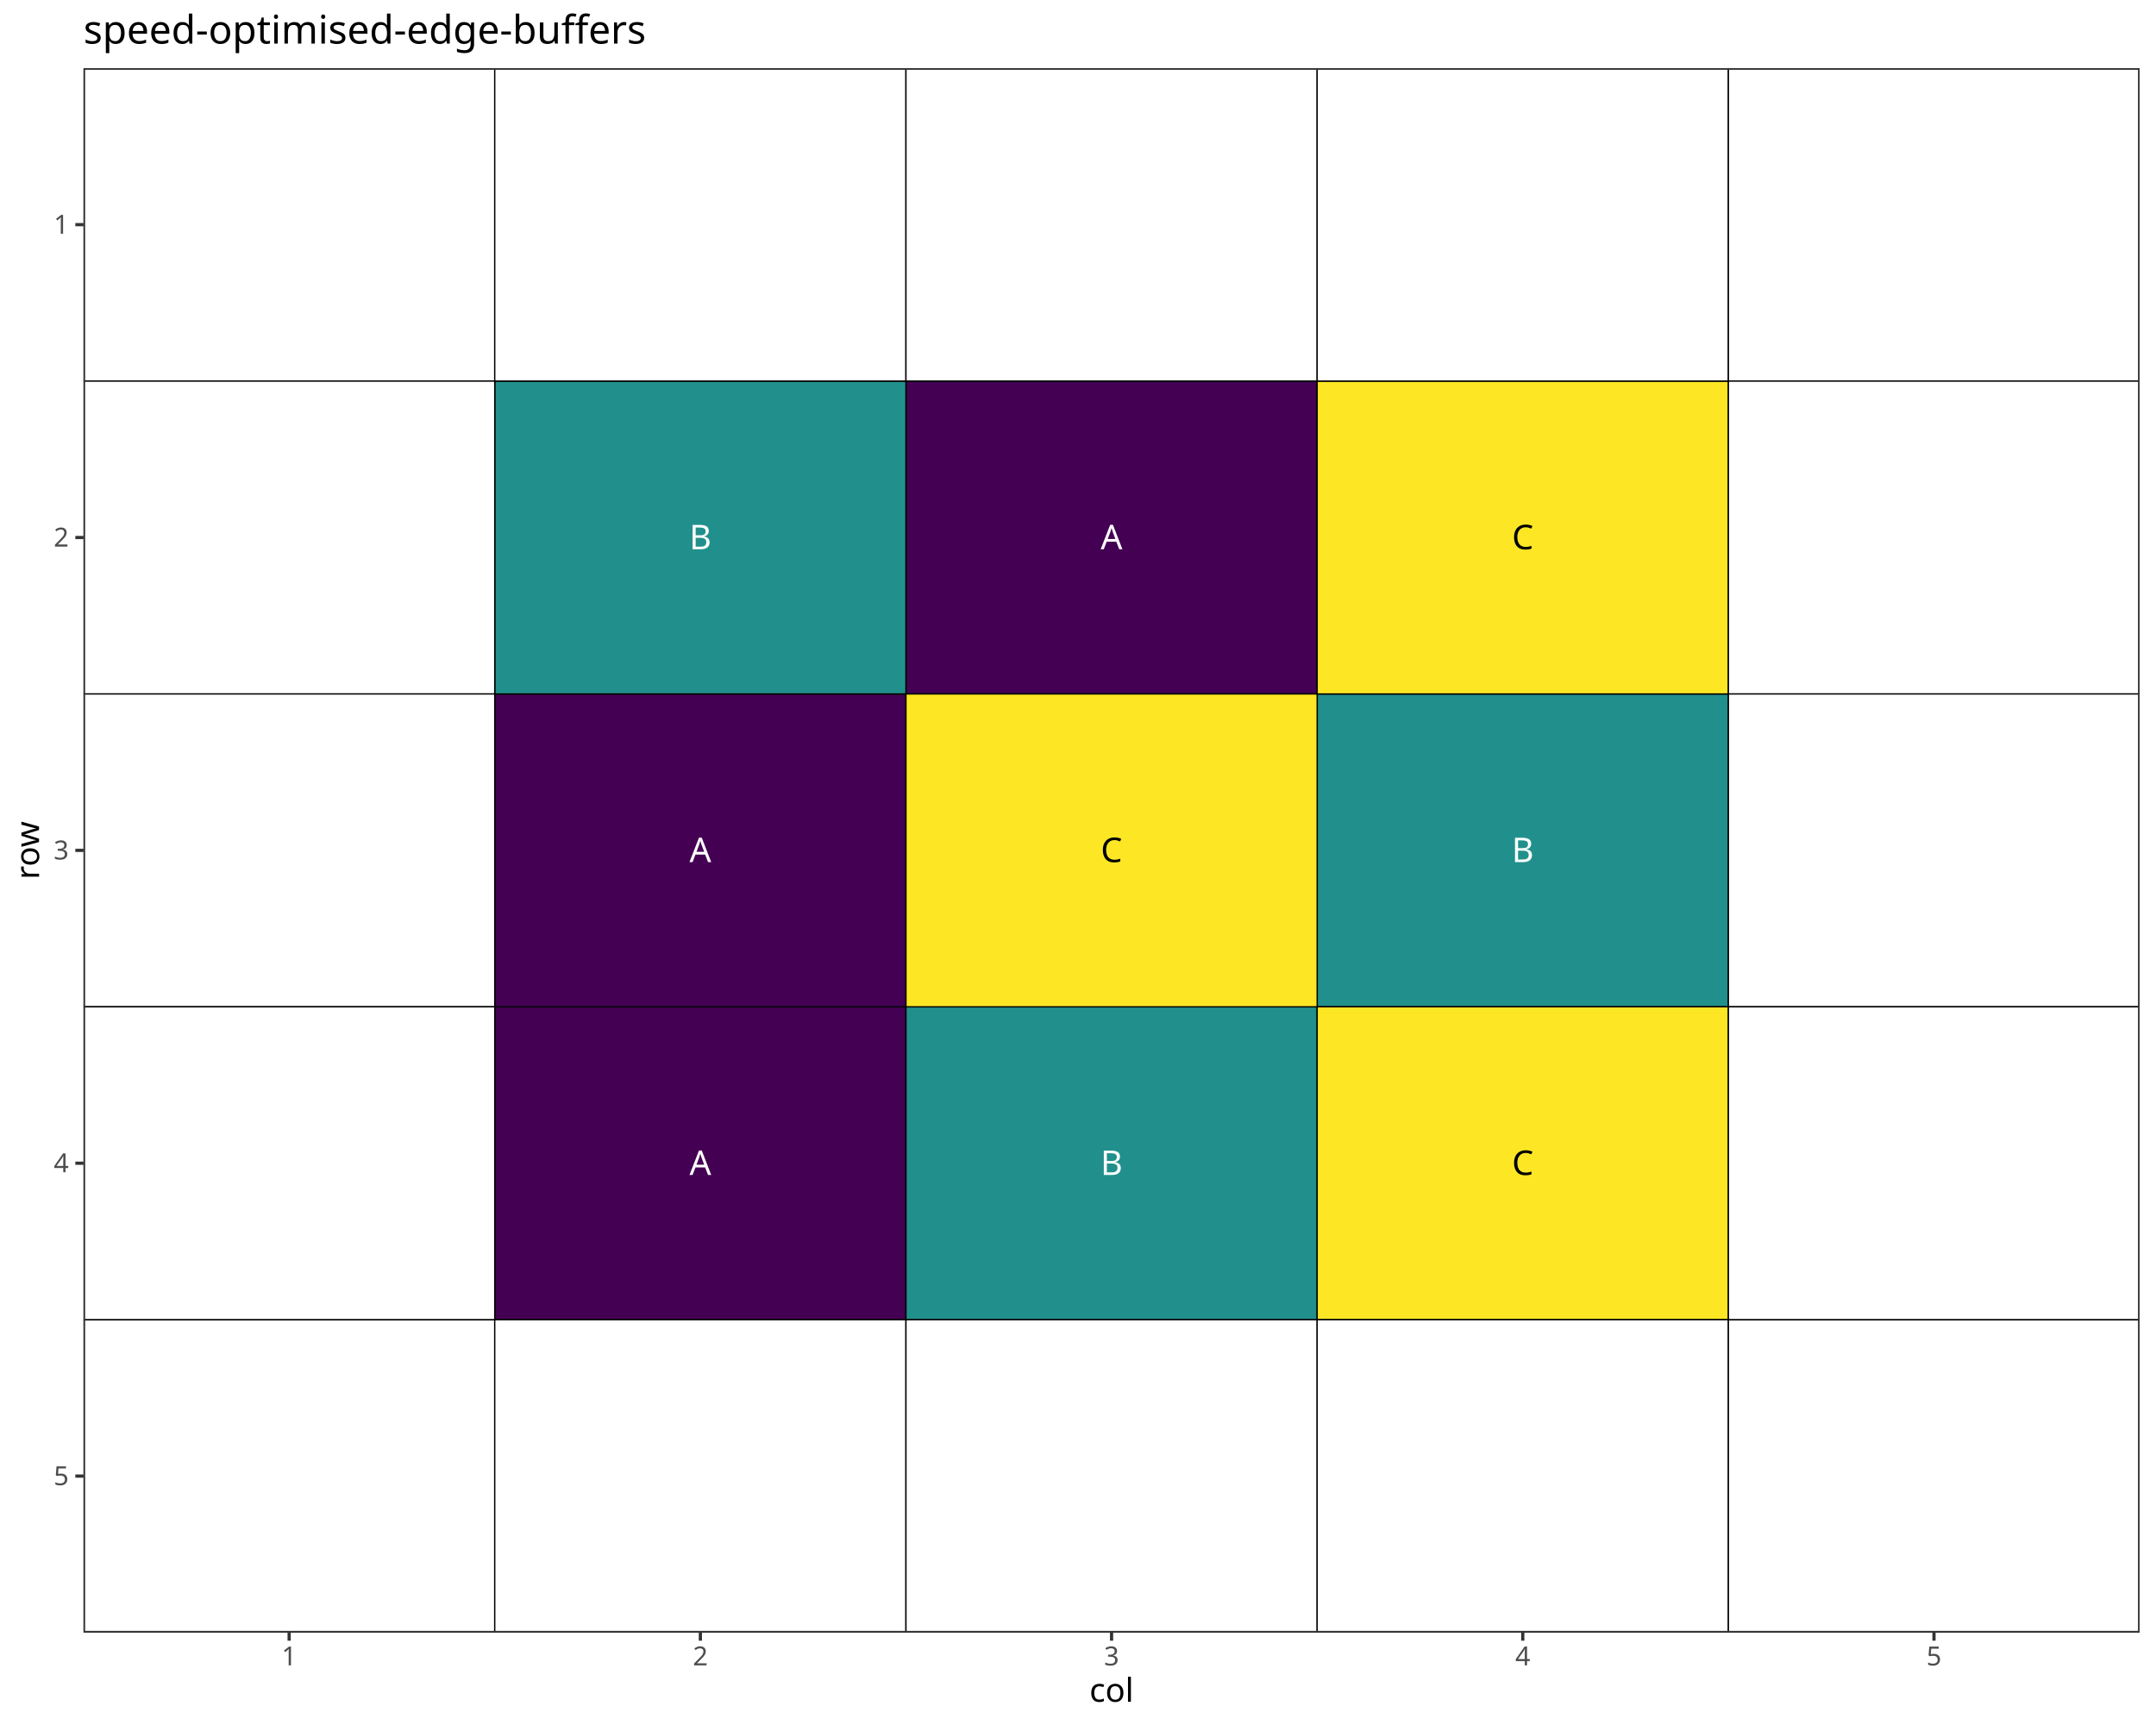
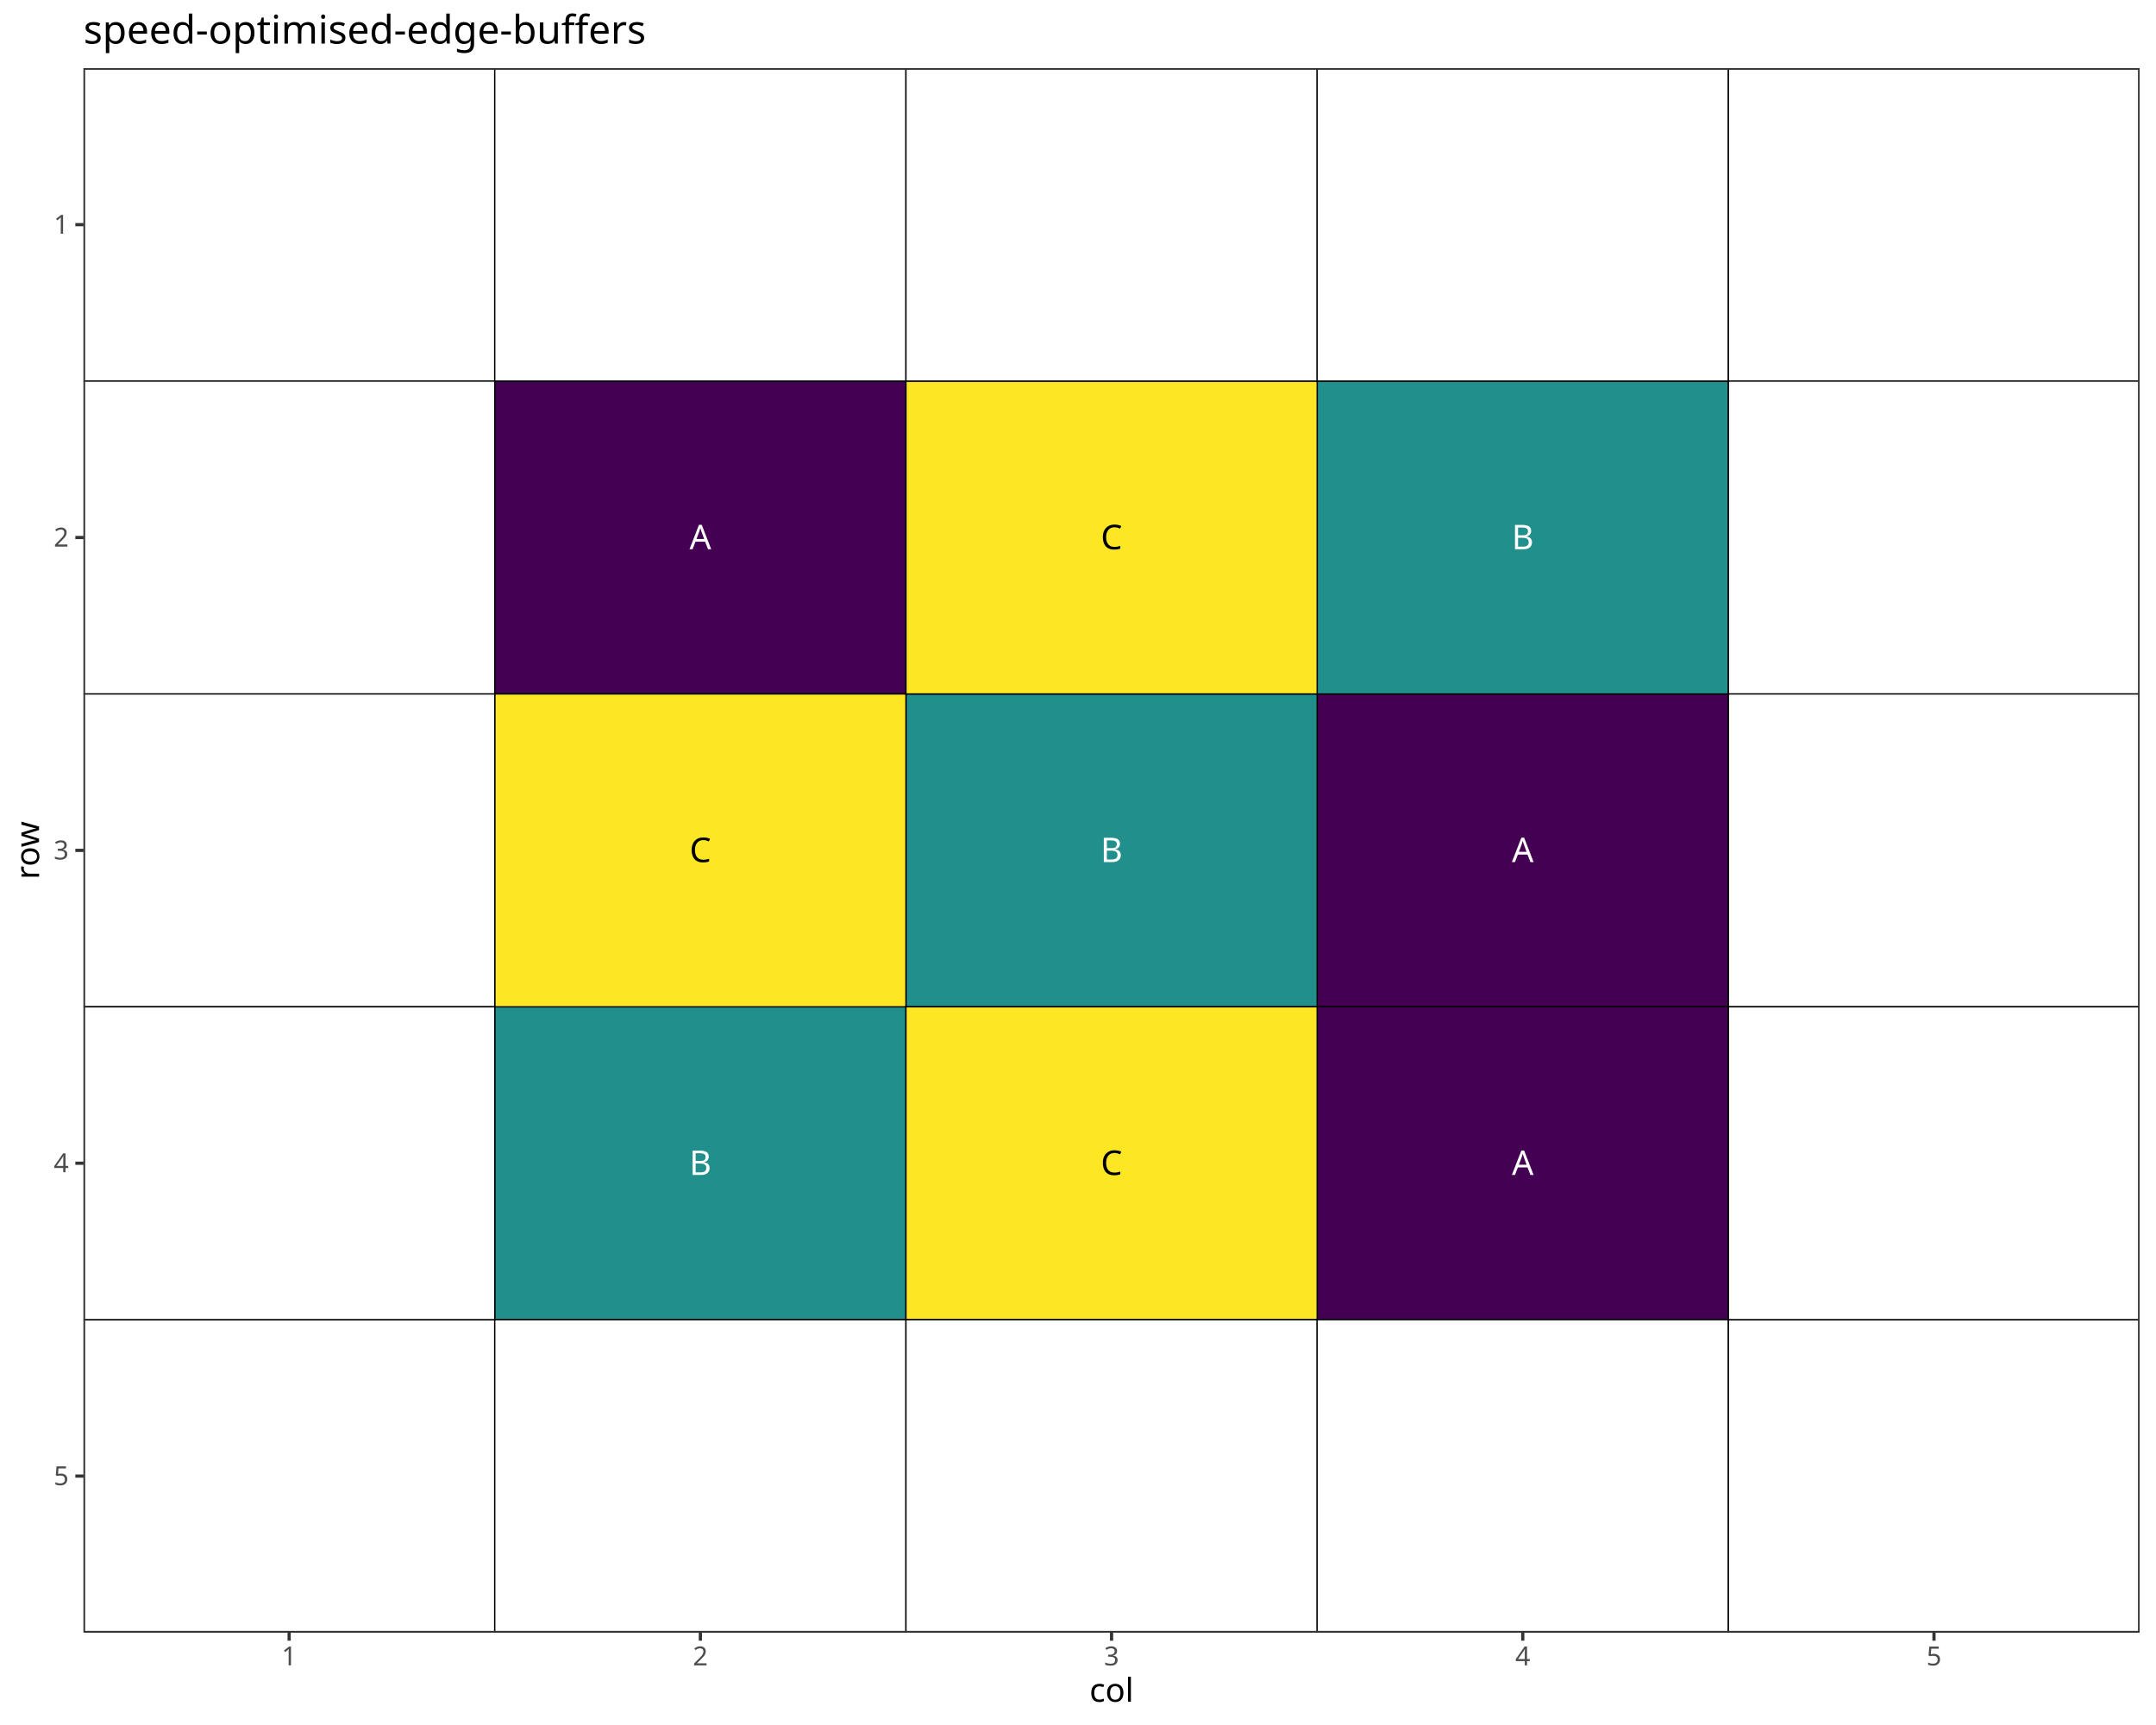
<svg xmlns="http://www.w3.org/2000/svg" class="svglite" data-engine-version="2.0" width="720.00pt" height="576.00pt" viewBox="0 0 720.00 576.00">
  <defs>
    <style type="text/css">
    .svglite line, .svglite polyline, .svglite polygon, .svglite path, .svglite rect, .svglite circle {
      fill: none;
      stroke: #000000;
      stroke-linecap: round;
      stroke-linejoin: round;
      stroke-miterlimit: 10.00;
    }
  </style>
  </defs>
  <rect width="100%" height="100%" style="stroke: none; fill: #FFFFFF;" />
  <defs>
    <clipPath id="cpMC4wMHw3MjAuMDB8MC4wMHw1NzYuMDA=">
      <rect x="0.00" y="0.00" width="720.00" height="576.00" />
    </clipPath>
  </defs>
  <g clip-path="url(#cpMC4wMHw3MjAuMDB8MC4wMHw1NzYuMDA=)">
    <rect x="0.00" y="0.00" width="720.00" height="576.00" style="stroke-width: 1.07; stroke: #FFFFFF; fill: #FFFFFF;" />
  </g>
  <defs>
    <clipPath id="cpMjcuOTB8NzE0LjUyfDIyLjc4fDU0NS4xMQ==">
      <rect x="27.90" y="22.78" width="686.62" height="522.33" />
    </clipPath>
  </defs>
  <g clip-path="url(#cpMjcuOTB8NzE0LjUyfDIyLjc4fDU0NS4xMQ==)">
    <rect x="27.90" y="22.78" width="686.62" height="522.33" style="stroke-width: 1.07; stroke: none; fill: #FFFFFF;" />
    <polyline points="27.90,22.78 714.52,22.78 " style="stroke-width: 0.53; stroke: #EBEBEB; stroke-linecap: butt;" />
    <polyline points="27.90,127.25 714.52,127.25 " style="stroke-width: 0.53; stroke: #EBEBEB; stroke-linecap: butt;" />
    <polyline points="27.90,231.72 714.52,231.72 " style="stroke-width: 0.53; stroke: #EBEBEB; stroke-linecap: butt;" />
    <polyline points="27.90,336.18 714.52,336.18 " style="stroke-width: 0.53; stroke: #EBEBEB; stroke-linecap: butt;" />
    <polyline points="27.90,440.65 714.52,440.65 " style="stroke-width: 0.53; stroke: #EBEBEB; stroke-linecap: butt;" />
    <polyline points="27.90,545.11 714.52,545.11 " style="stroke-width: 0.53; stroke: #EBEBEB; stroke-linecap: butt;" />
    <polyline points="27.90,545.11 27.90,22.78 " style="stroke-width: 0.53; stroke: #EBEBEB; stroke-linecap: butt;" />
    <polyline points="165.22,545.11 165.22,22.78 " style="stroke-width: 0.53; stroke: #EBEBEB; stroke-linecap: butt;" />
    <polyline points="302.55,545.11 302.55,22.78 " style="stroke-width: 0.53; stroke: #EBEBEB; stroke-linecap: butt;" />
    <polyline points="439.87,545.11 439.87,22.78 " style="stroke-width: 0.53; stroke: #EBEBEB; stroke-linecap: butt;" />
    <polyline points="577.20,545.11 577.20,22.78 " style="stroke-width: 0.53; stroke: #EBEBEB; stroke-linecap: butt;" />
    <polyline points="714.52,545.11 714.52,22.78 " style="stroke-width: 0.53; stroke: #EBEBEB; stroke-linecap: butt;" />
    <polyline points="27.90,75.02 714.52,75.02 " style="stroke-width: 1.07; stroke: #EBEBEB; stroke-linecap: butt;" />
    <polyline points="27.90,179.48 714.52,179.48 " style="stroke-width: 1.07; stroke: #EBEBEB; stroke-linecap: butt;" />
    <polyline points="27.90,283.95 714.52,283.95 " style="stroke-width: 1.07; stroke: #EBEBEB; stroke-linecap: butt;" />
    <polyline points="27.90,388.41 714.52,388.41 " style="stroke-width: 1.07; stroke: #EBEBEB; stroke-linecap: butt;" />
    <polyline points="27.90,492.88 714.52,492.88 " style="stroke-width: 1.07; stroke: #EBEBEB; stroke-linecap: butt;" />
    <polyline points="96.56,545.11 96.56,22.78 " style="stroke-width: 1.07; stroke: #EBEBEB; stroke-linecap: butt;" />
    <polyline points="233.89,545.11 233.89,22.78 " style="stroke-width: 1.07; stroke: #EBEBEB; stroke-linecap: butt;" />
    <polyline points="371.21,545.11 371.21,22.78 " style="stroke-width: 1.07; stroke: #EBEBEB; stroke-linecap: butt;" />
    <polyline points="508.53,545.11 508.53,22.78 " style="stroke-width: 1.07; stroke: #EBEBEB; stroke-linecap: butt;" />
    <polyline points="645.86,545.11 645.86,22.78 " style="stroke-width: 1.07; stroke: #EBEBEB; stroke-linecap: butt;" />
-     <rect x="165.22" y="336.18" width="137.32" height="104.47" style="stroke-width: 0.43; stroke-linecap: butt; stroke-linejoin: miter; fill: #440154;" />
-     <rect x="302.55" y="127.25" width="137.32" height="104.47" style="stroke-width: 0.43; stroke-linecap: butt; stroke-linejoin: miter; fill: #440154;" />
-     <rect x="165.22" y="231.72" width="137.32" height="104.47" style="stroke-width: 0.43; stroke-linecap: butt; stroke-linejoin: miter; fill: #440154;" />
-     <rect x="165.22" y="127.25" width="137.32" height="104.47" style="stroke-width: 0.43; stroke-linecap: butt; stroke-linejoin: miter; fill: #21908C;" />
-     <rect x="439.87" y="231.72" width="137.32" height="104.47" style="stroke-width: 0.43; stroke-linecap: butt; stroke-linejoin: miter; fill: #21908C;" />
-     <rect x="302.55" y="336.18" width="137.32" height="104.47" style="stroke-width: 0.43; stroke-linecap: butt; stroke-linejoin: miter; fill: #21908C;" />
-     <rect x="302.55" y="231.72" width="137.32" height="104.47" style="stroke-width: 0.43; stroke-linecap: butt; stroke-linejoin: miter; fill: #FDE725;" />
-     <rect x="439.87" y="127.25" width="137.32" height="104.47" style="stroke-width: 0.43; stroke-linecap: butt; stroke-linejoin: miter; fill: #FDE725;" />
-     <rect x="439.87" y="336.18" width="137.32" height="104.47" style="stroke-width: 0.43; stroke-linecap: butt; stroke-linejoin: miter; fill: #FDE725;" />
+     <rect x="165.22" y="127.25" width="137.32" height="104.47" style="stroke-width: 0.43; stroke-linecap: butt; stroke-linejoin: miter; fill: #440154;" />
+     <rect x="439.87" y="231.72" width="137.32" height="104.47" style="stroke-width: 0.43; stroke-linecap: butt; stroke-linejoin: miter; fill: #440154;" />
+     <rect x="439.87" y="336.18" width="137.32" height="104.47" style="stroke-width: 0.43; stroke-linecap: butt; stroke-linejoin: miter; fill: #440154;" />
+     <rect x="439.87" y="127.25" width="137.32" height="104.47" style="stroke-width: 0.43; stroke-linecap: butt; stroke-linejoin: miter; fill: #21908C;" />
+     <rect x="165.22" y="336.18" width="137.32" height="104.47" style="stroke-width: 0.43; stroke-linecap: butt; stroke-linejoin: miter; fill: #21908C;" />
+     <rect x="302.55" y="231.72" width="137.32" height="104.47" style="stroke-width: 0.43; stroke-linecap: butt; stroke-linejoin: miter; fill: #21908C;" />
+     <rect x="165.22" y="231.72" width="137.32" height="104.47" style="stroke-width: 0.43; stroke-linecap: butt; stroke-linejoin: miter; fill: #FDE725;" />
+     <rect x="302.55" y="127.25" width="137.32" height="104.47" style="stroke-width: 0.43; stroke-linecap: butt; stroke-linejoin: miter; fill: #FDE725;" />
+     <rect x="302.55" y="336.18" width="137.32" height="104.47" style="stroke-width: 0.43; stroke-linecap: butt; stroke-linejoin: miter; fill: #FDE725;" />
    <rect x="27.90" y="22.78" width="137.32" height="104.47" style="stroke-width: 0.43; stroke-linecap: butt; stroke-linejoin: miter; fill: #FFFFFF;" />
    <rect x="165.22" y="22.78" width="137.32" height="104.47" style="stroke-width: 0.43; stroke-linecap: butt; stroke-linejoin: miter; fill: #FFFFFF;" />
    <rect x="302.55" y="22.78" width="137.32" height="104.47" style="stroke-width: 0.43; stroke-linecap: butt; stroke-linejoin: miter; fill: #FFFFFF;" />
    <rect x="439.87" y="22.78" width="137.32" height="104.47" style="stroke-width: 0.43; stroke-linecap: butt; stroke-linejoin: miter; fill: #FFFFFF;" />
    <rect x="577.20" y="22.78" width="137.32" height="104.47" style="stroke-width: 0.43; stroke-linecap: butt; stroke-linejoin: miter; fill: #FFFFFF;" />
    <rect x="27.90" y="440.65" width="137.32" height="104.47" style="stroke-width: 0.43; stroke-linecap: butt; stroke-linejoin: miter; fill: #FFFFFF;" />
    <rect x="165.22" y="440.65" width="137.32" height="104.47" style="stroke-width: 0.43; stroke-linecap: butt; stroke-linejoin: miter; fill: #FFFFFF;" />
    <rect x="302.55" y="440.65" width="137.32" height="104.47" style="stroke-width: 0.43; stroke-linecap: butt; stroke-linejoin: miter; fill: #FFFFFF;" />
    <rect x="439.87" y="440.65" width="137.32" height="104.47" style="stroke-width: 0.43; stroke-linecap: butt; stroke-linejoin: miter; fill: #FFFFFF;" />
    <rect x="577.20" y="440.65" width="137.32" height="104.47" style="stroke-width: 0.43; stroke-linecap: butt; stroke-linejoin: miter; fill: #FFFFFF;" />
    <rect x="27.90" y="127.25" width="137.32" height="104.47" style="stroke-width: 0.43; stroke-linecap: butt; stroke-linejoin: miter; fill: #FFFFFF;" />
    <rect x="27.90" y="231.72" width="137.32" height="104.47" style="stroke-width: 0.43; stroke-linecap: butt; stroke-linejoin: miter; fill: #FFFFFF;" />
    <rect x="27.90" y="336.18" width="137.32" height="104.47" style="stroke-width: 0.43; stroke-linecap: butt; stroke-linejoin: miter; fill: #FFFFFF;" />
    <rect x="577.20" y="127.25" width="137.32" height="104.47" style="stroke-width: 0.43; stroke-linecap: butt; stroke-linejoin: miter; fill: #FFFFFF;" />
    <rect x="577.20" y="231.72" width="137.32" height="104.47" style="stroke-width: 0.43; stroke-linecap: butt; stroke-linejoin: miter; fill: #FFFFFF;" />
    <rect x="577.20" y="336.18" width="137.32" height="104.47" style="stroke-width: 0.43; stroke-linecap: butt; stroke-linejoin: miter; fill: #FFFFFF;" />
-     <text x="233.89" y="392.33" text-anchor="middle" style="font-size: 11.38px; fill: #FFFFFF; font-family: sans;" textLength="7.59px" lengthAdjust="spacingAndGlyphs">A</text>
-     <text x="371.21" y="183.40" text-anchor="middle" style="font-size: 11.38px; fill: #FFFFFF; font-family: sans;" textLength="7.59px" lengthAdjust="spacingAndGlyphs">A</text>
-     <text x="233.89" y="287.86" text-anchor="middle" style="font-size: 11.38px; fill: #FFFFFF; font-family: sans;" textLength="7.59px" lengthAdjust="spacingAndGlyphs">A</text>
-     <text x="233.89" y="183.40" text-anchor="middle" style="font-size: 11.38px; fill: #FFFFFF; font-family: sans;" textLength="7.59px" lengthAdjust="spacingAndGlyphs">B</text>
-     <text x="508.53" y="287.86" text-anchor="middle" style="font-size: 11.38px; fill: #FFFFFF; font-family: sans;" textLength="7.59px" lengthAdjust="spacingAndGlyphs">B</text>
-     <text x="371.21" y="392.33" text-anchor="middle" style="font-size: 11.38px; fill: #FFFFFF; font-family: sans;" textLength="7.59px" lengthAdjust="spacingAndGlyphs">B</text>
-     <text x="371.21" y="287.86" text-anchor="middle" style="font-size: 11.38px; font-family: sans;" textLength="8.22px" lengthAdjust="spacingAndGlyphs">C</text>
-     <text x="508.53" y="183.40" text-anchor="middle" style="font-size: 11.38px; font-family: sans;" textLength="8.22px" lengthAdjust="spacingAndGlyphs">C</text>
-     <text x="508.53" y="392.33" text-anchor="middle" style="font-size: 11.38px; font-family: sans;" textLength="8.22px" lengthAdjust="spacingAndGlyphs">C</text>
+     <text x="233.89" y="183.40" text-anchor="middle" style="font-size: 11.38px; fill: #FFFFFF; font-family: sans;" textLength="7.59px" lengthAdjust="spacingAndGlyphs">A</text>
+     <text x="508.53" y="287.86" text-anchor="middle" style="font-size: 11.38px; fill: #FFFFFF; font-family: sans;" textLength="7.59px" lengthAdjust="spacingAndGlyphs">A</text>
+     <text x="508.53" y="392.33" text-anchor="middle" style="font-size: 11.38px; fill: #FFFFFF; font-family: sans;" textLength="7.59px" lengthAdjust="spacingAndGlyphs">A</text>
+     <text x="508.53" y="183.40" text-anchor="middle" style="font-size: 11.38px; fill: #FFFFFF; font-family: sans;" textLength="7.59px" lengthAdjust="spacingAndGlyphs">B</text>
+     <text x="233.89" y="392.33" text-anchor="middle" style="font-size: 11.38px; fill: #FFFFFF; font-family: sans;" textLength="7.59px" lengthAdjust="spacingAndGlyphs">B</text>
+     <text x="371.21" y="287.86" text-anchor="middle" style="font-size: 11.38px; fill: #FFFFFF; font-family: sans;" textLength="7.59px" lengthAdjust="spacingAndGlyphs">B</text>
+     <text x="233.89" y="287.86" text-anchor="middle" style="font-size: 11.38px; font-family: sans;" textLength="8.22px" lengthAdjust="spacingAndGlyphs">C</text>
+     <text x="371.21" y="183.40" text-anchor="middle" style="font-size: 11.38px; font-family: sans;" textLength="8.22px" lengthAdjust="spacingAndGlyphs">C</text>
+     <text x="371.21" y="392.33" text-anchor="middle" style="font-size: 11.38px; font-family: sans;" textLength="8.22px" lengthAdjust="spacingAndGlyphs">C</text>
    <rect x="27.90" y="22.78" width="686.62" height="522.33" style="stroke-width: 1.07; stroke: #333333;" />
  </g>
  <g clip-path="url(#cpMC4wMHw3MjAuMDB8MC4wMHw1NzYuMDA=)">
    <text x="22.97" y="78.04" text-anchor="end" style="font-size: 8.80px; fill: #4D4D4D; font-family: sans;" textLength="4.89px" lengthAdjust="spacingAndGlyphs">1</text>
    <text x="22.97" y="182.51" text-anchor="end" style="font-size: 8.80px; fill: #4D4D4D; font-family: sans;" textLength="4.89px" lengthAdjust="spacingAndGlyphs">2</text>
    <text x="22.97" y="286.98" text-anchor="end" style="font-size: 8.80px; fill: #4D4D4D; font-family: sans;" textLength="4.89px" lengthAdjust="spacingAndGlyphs">3</text>
    <text x="22.97" y="391.44" text-anchor="end" style="font-size: 8.80px; fill: #4D4D4D; font-family: sans;" textLength="4.89px" lengthAdjust="spacingAndGlyphs">4</text>
    <text x="22.97" y="495.91" text-anchor="end" style="font-size: 8.80px; fill: #4D4D4D; font-family: sans;" textLength="4.89px" lengthAdjust="spacingAndGlyphs">5</text>
    <polyline points="25.16,75.02 27.90,75.02 " style="stroke-width: 1.07; stroke: #333333; stroke-linecap: butt;" />
    <polyline points="25.16,179.48 27.90,179.48 " style="stroke-width: 1.07; stroke: #333333; stroke-linecap: butt;" />
    <polyline points="25.16,283.95 27.90,283.95 " style="stroke-width: 1.07; stroke: #333333; stroke-linecap: butt;" />
    <polyline points="25.16,388.41 27.90,388.41 " style="stroke-width: 1.07; stroke: #333333; stroke-linecap: butt;" />
    <polyline points="25.16,492.88 27.90,492.88 " style="stroke-width: 1.07; stroke: #333333; stroke-linecap: butt;" />
    <polyline points="96.56,547.85 96.56,545.11 " style="stroke-width: 1.07; stroke: #333333; stroke-linecap: butt;" />
    <polyline points="233.89,547.85 233.89,545.11 " style="stroke-width: 1.07; stroke: #333333; stroke-linecap: butt;" />
    <polyline points="371.21,547.85 371.21,545.11 " style="stroke-width: 1.07; stroke: #333333; stroke-linecap: butt;" />
    <polyline points="508.53,547.85 508.53,545.11 " style="stroke-width: 1.07; stroke: #333333; stroke-linecap: butt;" />
    <polyline points="645.86,547.85 645.86,545.11 " style="stroke-width: 1.07; stroke: #333333; stroke-linecap: butt;" />
    <text x="96.56" y="556.10" text-anchor="middle" style="font-size: 8.80px; fill: #4D4D4D; font-family: sans;" textLength="4.89px" lengthAdjust="spacingAndGlyphs">1</text>
    <text x="233.89" y="556.10" text-anchor="middle" style="font-size: 8.80px; fill: #4D4D4D; font-family: sans;" textLength="4.89px" lengthAdjust="spacingAndGlyphs">2</text>
    <text x="371.21" y="556.10" text-anchor="middle" style="font-size: 8.80px; fill: #4D4D4D; font-family: sans;" textLength="4.89px" lengthAdjust="spacingAndGlyphs">3</text>
    <text x="508.53" y="556.10" text-anchor="middle" style="font-size: 8.80px; fill: #4D4D4D; font-family: sans;" textLength="4.89px" lengthAdjust="spacingAndGlyphs">4</text>
    <text x="645.86" y="556.10" text-anchor="middle" style="font-size: 8.80px; fill: #4D4D4D; font-family: sans;" textLength="4.89px" lengthAdjust="spacingAndGlyphs">5</text>
    <text x="371.21" y="568.24" text-anchor="middle" style="font-size: 11.00px; font-family: sans;" textLength="14.06px" lengthAdjust="spacingAndGlyphs">col</text>
    <text transform="translate(13.05,283.95) rotate(-90)" text-anchor="middle" style="font-size: 11.00px; font-family: sans;" textLength="17.73px" lengthAdjust="spacingAndGlyphs">row</text>
    <text x="27.90" y="14.56" style="font-size: 13.20px; font-family: sans;" textLength="175.39px" lengthAdjust="spacingAndGlyphs">speed-optimised-edge-buffers</text>
  </g>
</svg>
